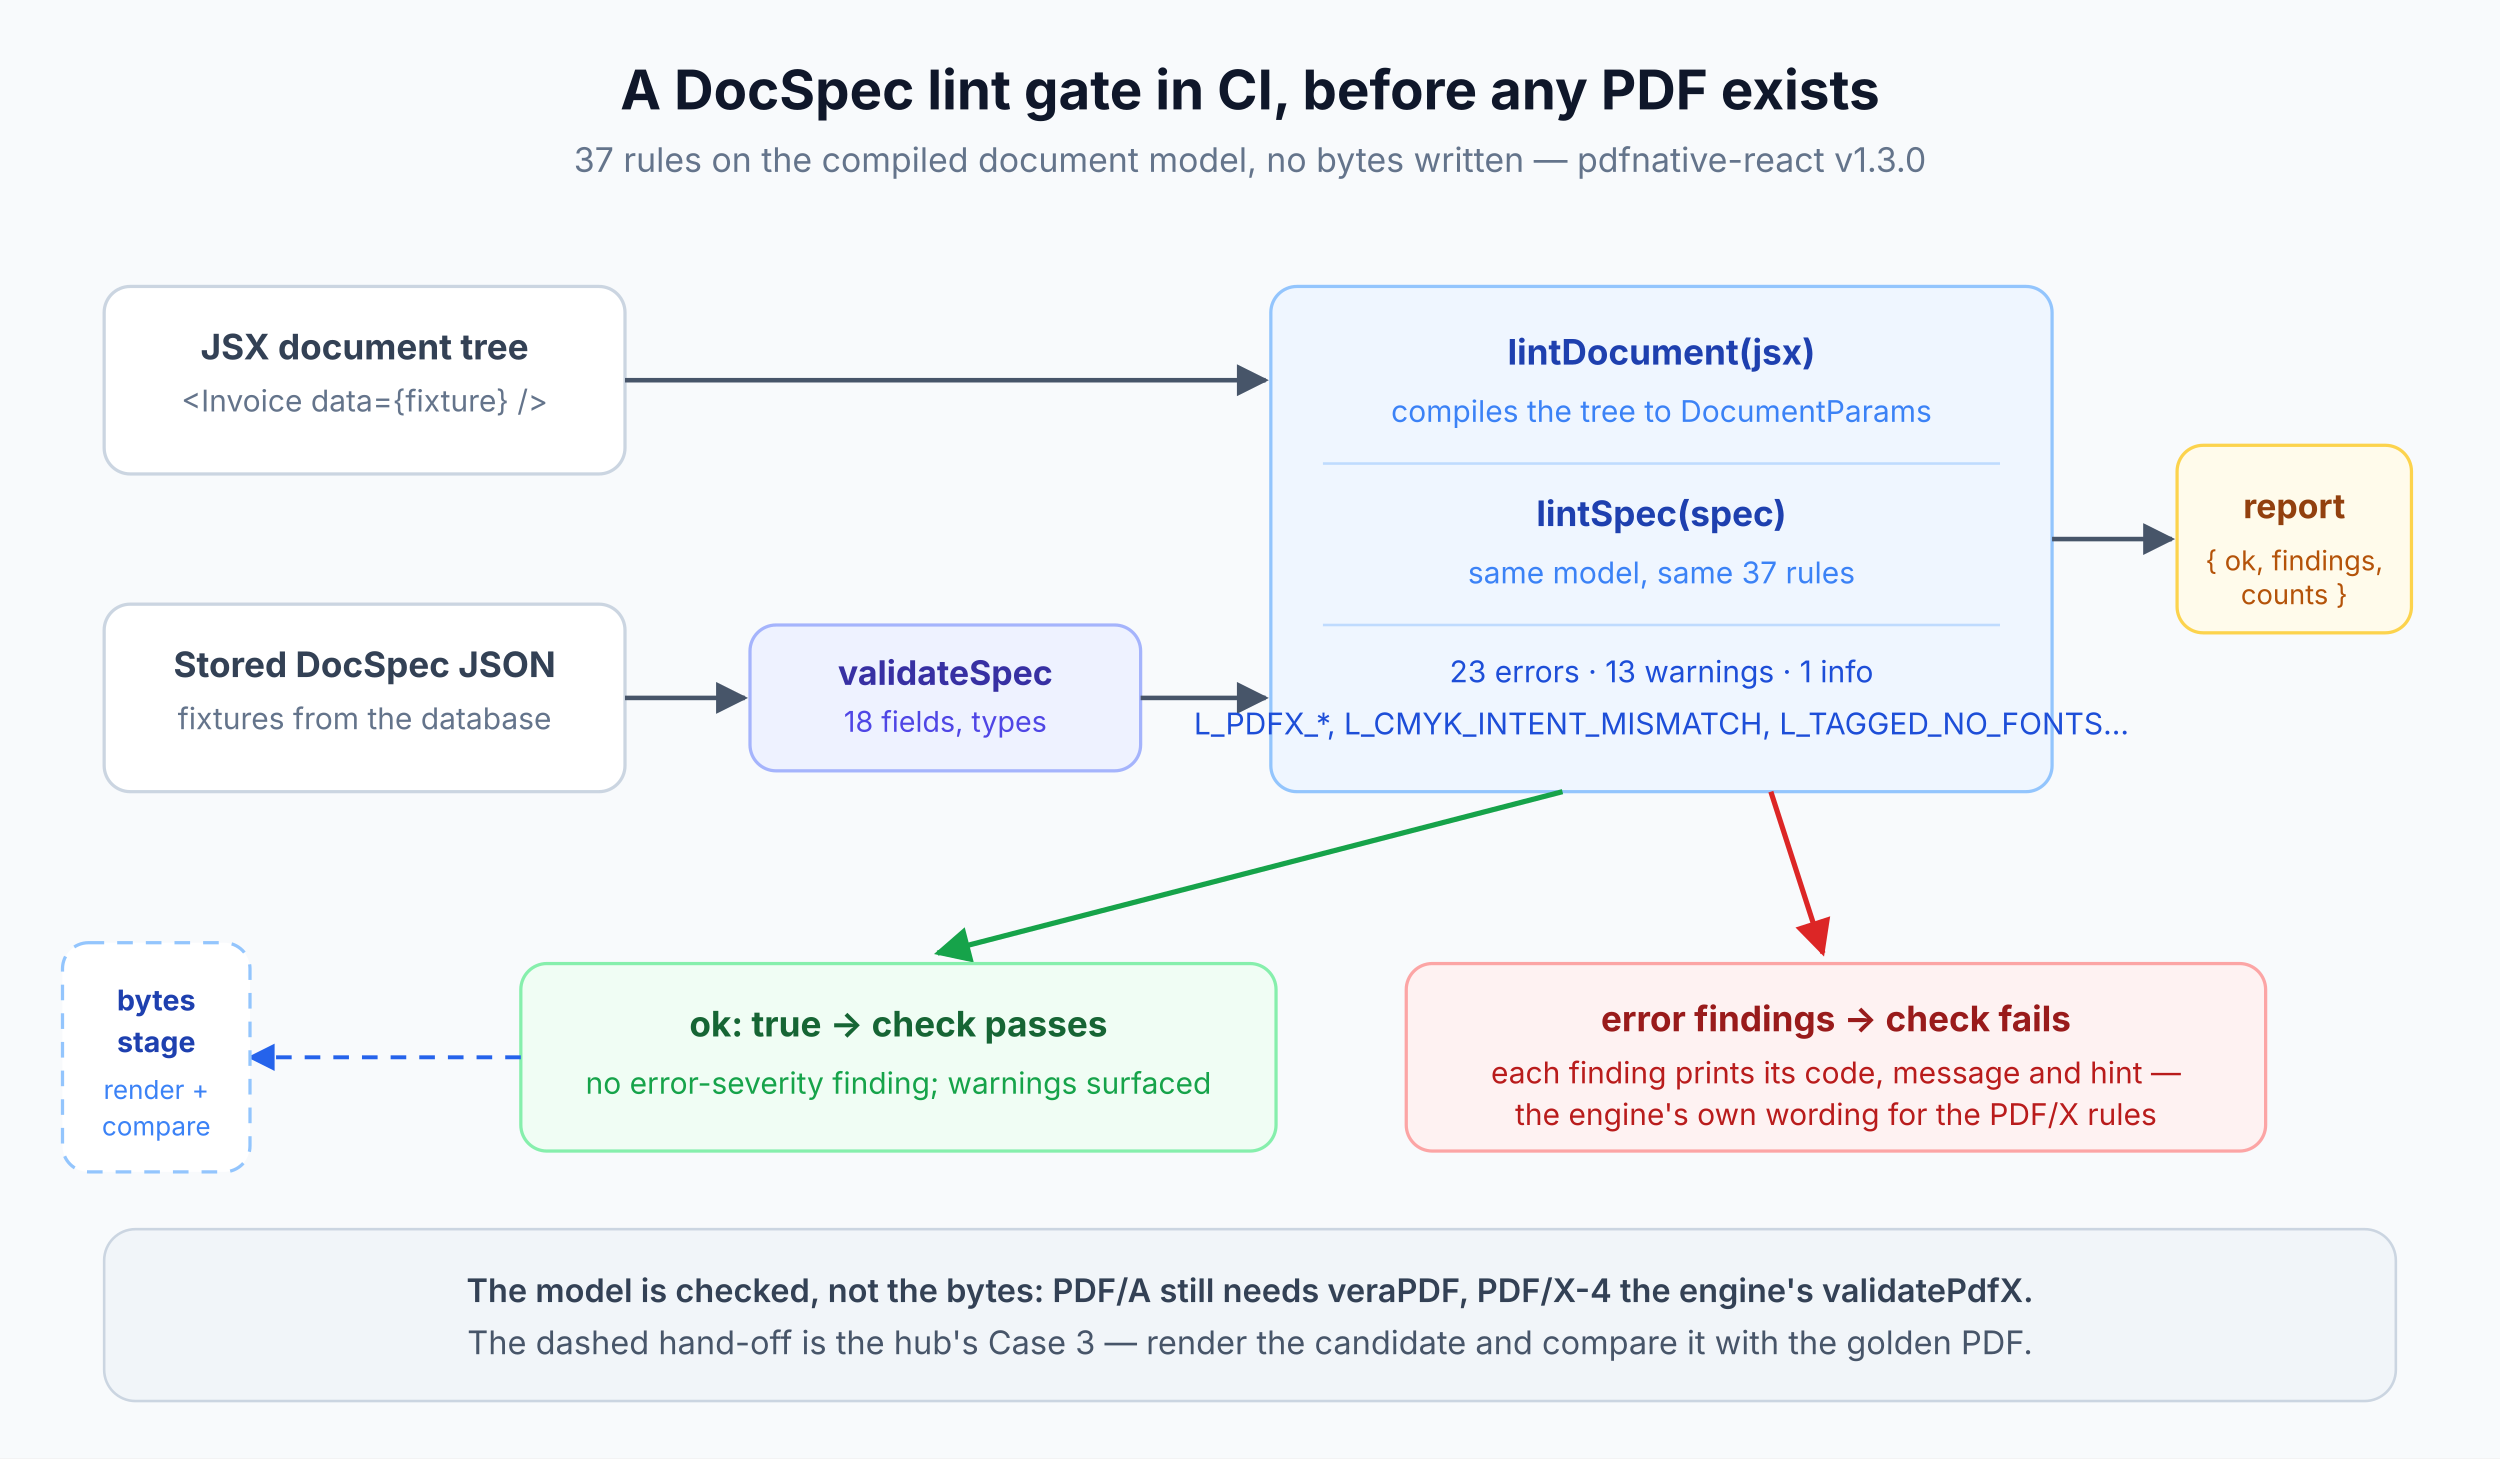
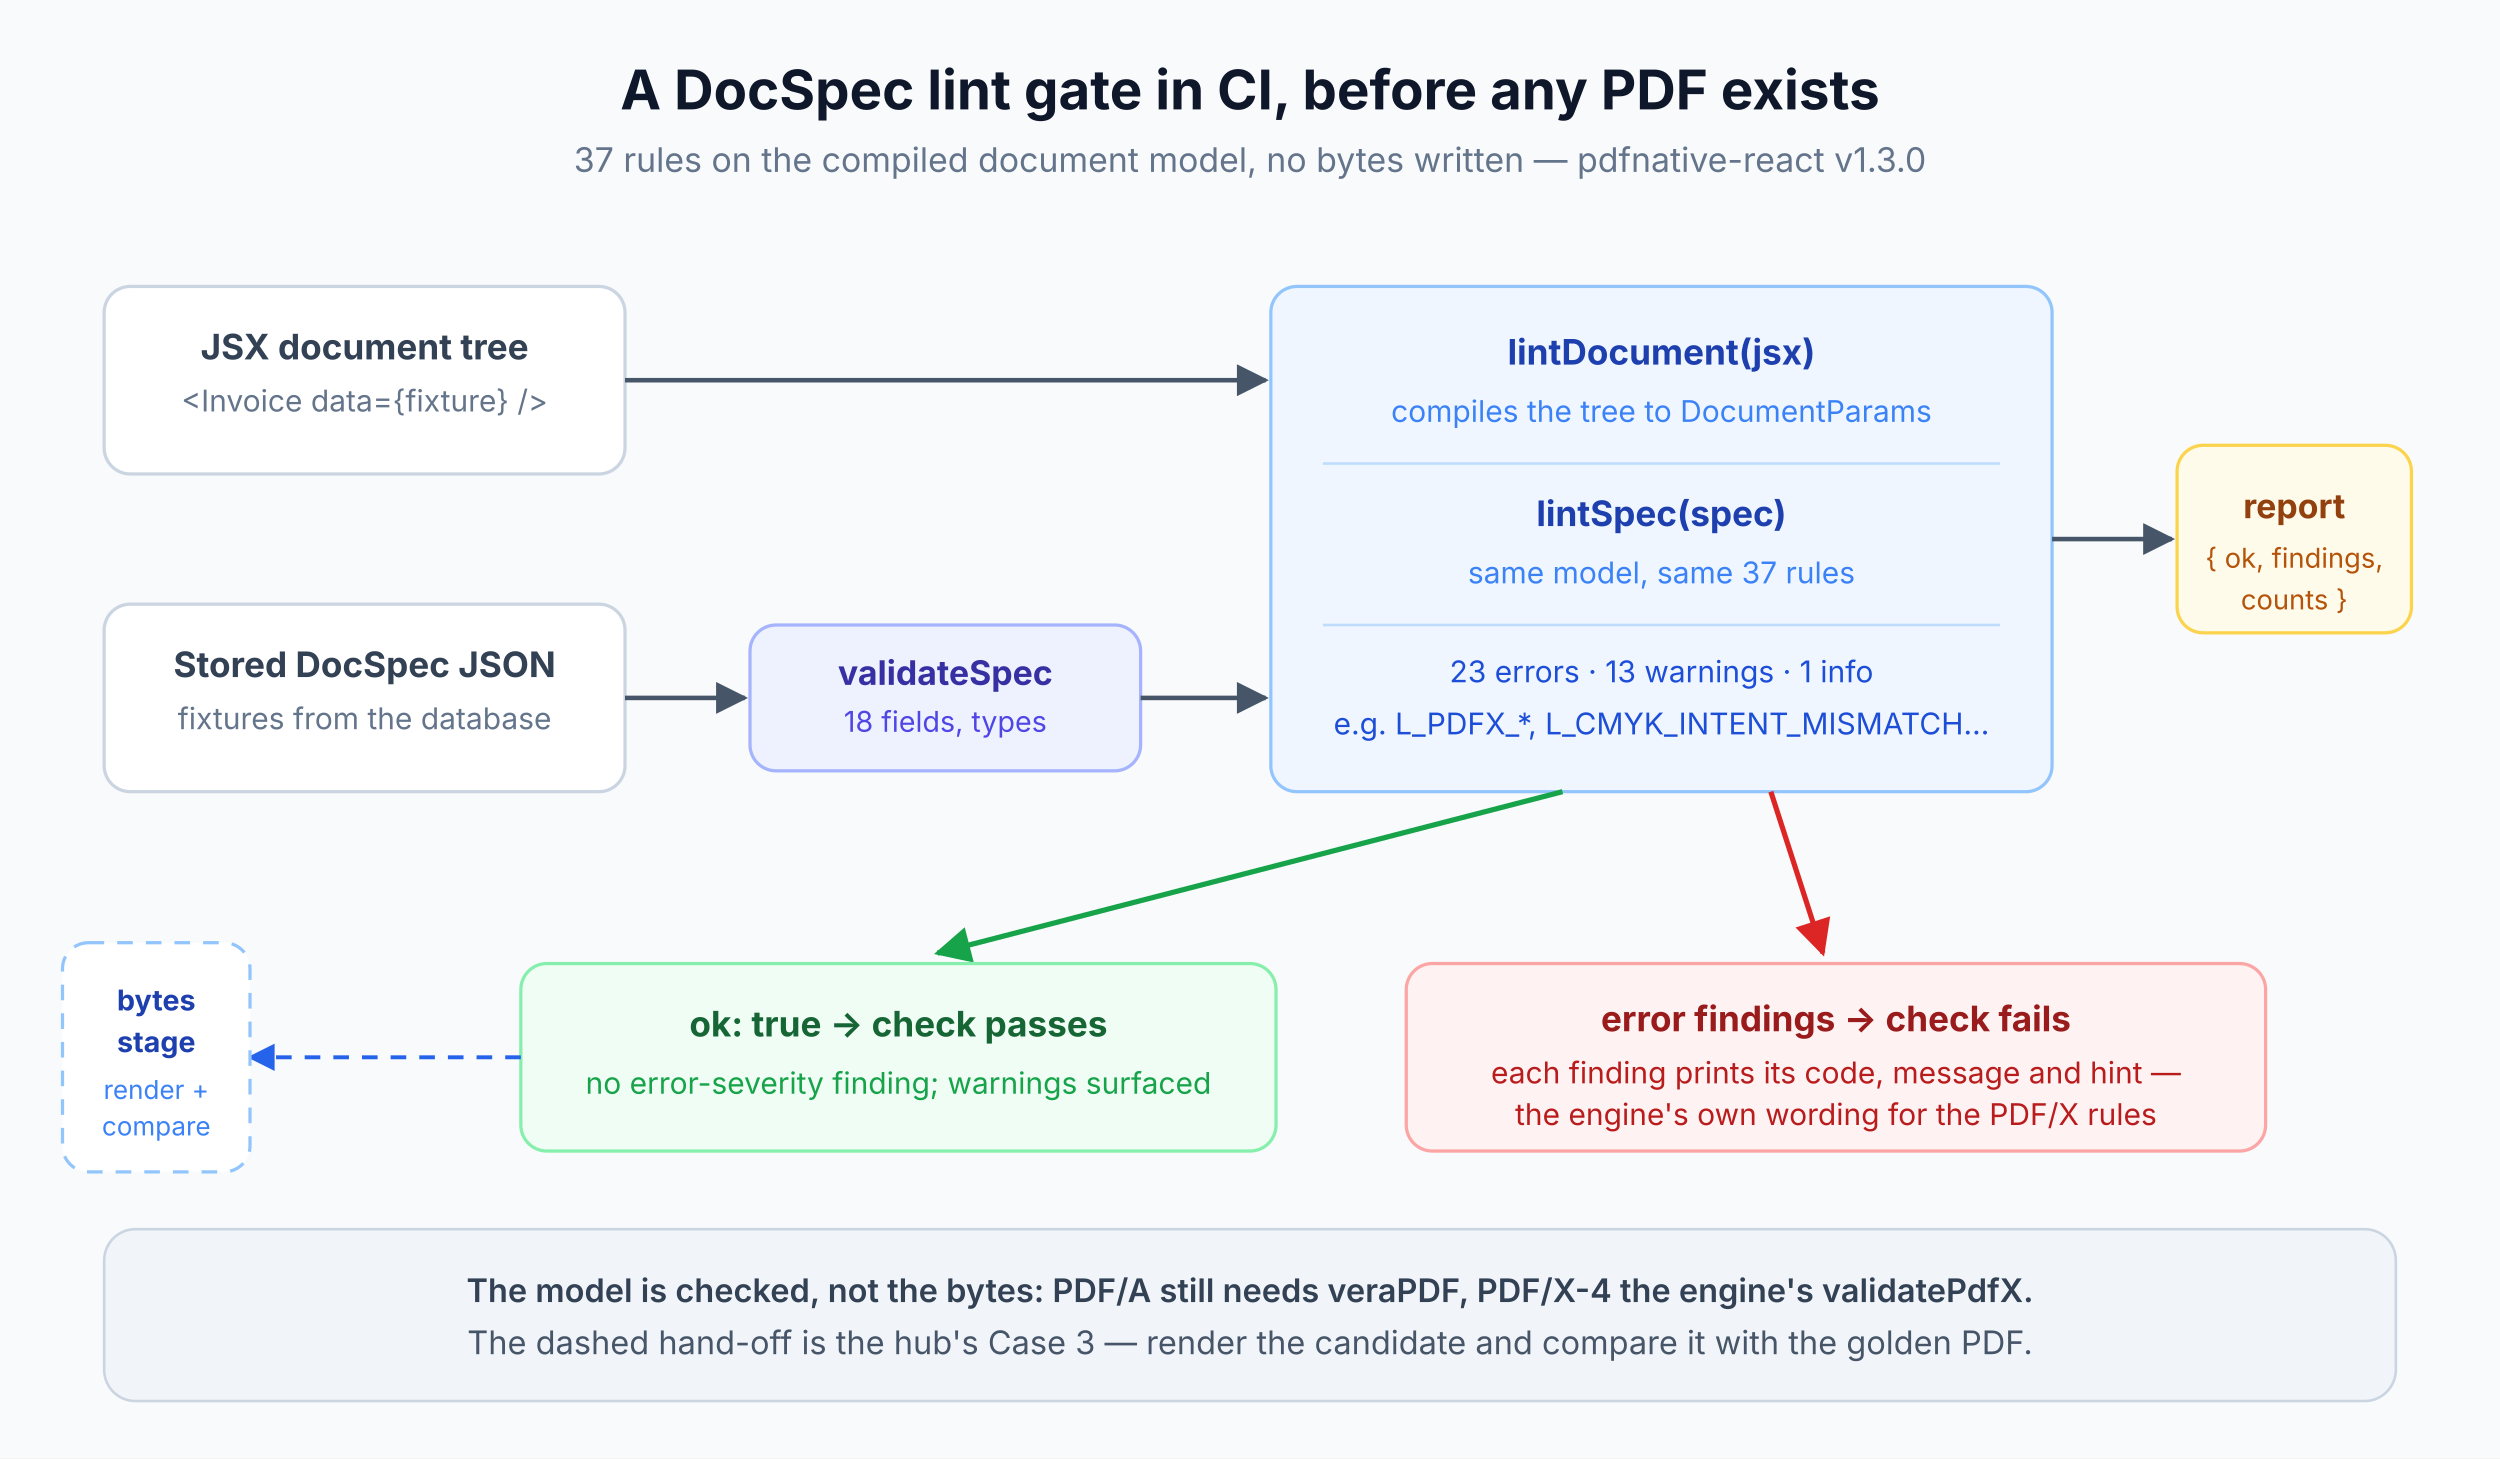
<svg xmlns="http://www.w3.org/2000/svg" viewBox="0 0 960 560" role="img" aria-labelledby="uclg-title uclg-desc" font-family="Inter,-apple-system,BlinkMacSystemFont,'Segoe UI',Roboto,'Helvetica Neue',Arial,sans-serif">
  <defs>
    <marker id="uclg-ah" viewBox="0 0 10 10" refX="9" refY="5" markerWidth="7" markerHeight="7" orient="auto-start-reverse">
      <path d="M0,0 L10,5 L0,10 z" fill="#475569" />
    </marker>
    <marker id="uclg-ah-green" viewBox="0 0 10 10" refX="9" refY="5" markerWidth="7" markerHeight="7" orient="auto-start-reverse">
      <path d="M0,0 L10,5 L0,10 z" fill="#16A34A" />
    </marker>
    <marker id="uclg-ah-red" viewBox="0 0 10 10" refX="9" refY="5" markerWidth="7" markerHeight="7" orient="auto-start-reverse">
      <path d="M0,0 L10,5 L0,10 z" fill="#DC2626" />
    </marker>
    <marker id="uclg-ah-blue" viewBox="0 0 10 10" refX="9" refY="5" markerWidth="7" markerHeight="7" orient="auto-start-reverse">
      <path d="M0,0 L10,5 L0,10 z" fill="#2563EB" />
    </marker>
  </defs>
  <rect width="960" height="560" fill="#F8FAFC" />
  <text x="480" y="42" text-anchor="middle" font-size="21" font-weight="700" fill="#0F172A">A DocSpec lint gate in CI, before any PDF exists</text>
  <text x="480" y="66" text-anchor="middle" font-size="13" fill="#64748B">37 rules on the compiled document model, no bytes written — pdfnative-react v1.3.0</text>
  <rect x="40" y="110" width="200" height="72" rx="10" fill="#FFFFFF" stroke="#CBD5E1" stroke-width="1.25" />
  <text x="140" y="138" text-anchor="middle" font-size="13.5" font-weight="700" fill="#334155">JSX document tree</text>
  <text x="140" y="158" text-anchor="middle" font-size="11.5" fill="#64748B">&lt;Invoice data={fixture} /&gt;</text>
  <rect x="40" y="232" width="200" height="72" rx="10" fill="#FFFFFF" stroke="#CBD5E1" stroke-width="1.25" />
  <text x="140" y="260" text-anchor="middle" font-size="13.5" font-weight="700" fill="#334155">Stored DocSpec JSON</text>
  <text x="140" y="280" text-anchor="middle" font-size="11.5" fill="#64748B">fixtures from the database</text>
  <line x1="240" y1="268" x2="286" y2="268" stroke="#475569" stroke-width="1.75" marker-end="url(#uclg-ah)" />
  <rect x="288" y="240" width="150" height="56" rx="10" fill="#EEF2FF" stroke="#A5B4FC" stroke-width="1.25" />
  <text x="363" y="263" text-anchor="middle" font-size="13" font-weight="700" fill="#3730A3">validateSpec</text>
  <text x="363" y="281" text-anchor="middle" font-size="11" fill="#4F46E5">18 fields, types</text>
  <line x1="240" y1="146" x2="486" y2="146" stroke="#475569" stroke-width="1.75" marker-end="url(#uclg-ah)" />
  <line x1="438" y1="268" x2="486" y2="268" stroke="#475569" stroke-width="1.75" marker-end="url(#uclg-ah)" />
  <rect x="488" y="110" width="300" height="194" rx="10" fill="#EFF6FF" stroke="#93C5FD" stroke-width="1.25" />
  <text x="638" y="140" text-anchor="middle" font-size="13.5" font-weight="700" fill="#1E40AF">lintDocument(jsx)</text>
  <text x="638" y="162" text-anchor="middle" font-size="11.5" fill="#3B82F6">compiles the tree to DocumentParams</text>
  <line x1="508" y1="178" x2="768" y2="178" stroke="#BFDBFE" stroke-width="1" />
  <text x="638" y="202" text-anchor="middle" font-size="13.5" font-weight="700" fill="#1E40AF">lintSpec(spec)</text>
  <text x="638" y="224" text-anchor="middle" font-size="11.5" fill="#3B82F6">same model, same 37 rules</text>
  <line x1="508" y1="240" x2="768" y2="240" stroke="#BFDBFE" stroke-width="1" />
  <text x="638" y="262" text-anchor="middle" font-size="11.5" fill="#1D4ED8">23 errors · 13 warnings · 1 info</text>
-   <text x="638" y="282" text-anchor="middle" font-size="11.5" fill="#1D4ED8">L_PDFX_*, L_CMYK_INTENT_MISMATCH, L_TAGGED_NO_FONTS…</text>
+   <text x="638" y="282" text-anchor="middle" font-size="11.5" fill="#1D4ED8">e.g. L_PDFX_*, L_CMYK_INTENT_MISMATCH…</text>
  <line x1="788" y1="207" x2="834" y2="207" stroke="#475569" stroke-width="1.75" marker-end="url(#uclg-ah)" />
  <rect x="836" y="171" width="90" height="72" rx="10" fill="#FFFBEB" stroke="#FCD34D" stroke-width="1.25" />
  <text x="881" y="199" text-anchor="middle" font-size="13" font-weight="700" fill="#92400E">report</text>
-   <text x="881" y="219" text-anchor="middle" font-size="10.5" fill="#B45309">{ ok, findings,</text>
-   <text x="881" y="232" text-anchor="middle" font-size="10.5" fill="#B45309">counts }</text>
+   <text x="881" y="218" text-anchor="middle" font-size="10.5" fill="#B45309">{ ok, findings,</text>
+   <text x="881" y="234" text-anchor="middle" font-size="10.5" fill="#B45309">counts }</text>
  <line x1="600" y1="304" x2="360" y2="366" stroke="#16A34A" stroke-width="2" marker-end="url(#uclg-ah-green)" />
  <line x1="680" y1="304" x2="700" y2="366" stroke="#DC2626" stroke-width="2" marker-end="url(#uclg-ah-red)" />
  <rect x="200" y="370" width="290" height="72" rx="10" fill="#F0FDF4" stroke="#86EFAC" stroke-width="1.25" />
  <text x="345" y="398" text-anchor="middle" font-size="13.5" font-weight="700" fill="#166534">ok: true → check passes</text>
  <text x="345" y="420" text-anchor="middle" font-size="11.5" fill="#16A34A">no error-severity finding; warnings surfaced</text>
  <rect x="540" y="370" width="330" height="72" rx="10" fill="#FEF2F2" stroke="#FCA5A5" stroke-width="1.25" />
  <text x="705" y="396" text-anchor="middle" font-size="13.5" font-weight="700" fill="#991B1B">error findings → check fails</text>
  <text x="705" y="416" text-anchor="middle" font-size="11.5" fill="#B91C1C">each finding prints its code, message and hint —</text>
  <text x="705" y="432" text-anchor="middle" font-size="11.5" fill="#B91C1C">the engine's own wording for the PDF/X rules</text>
  <path d="M200 406 C 150 406, 120 406, 96 406" fill="none" stroke="#2563EB" stroke-width="1.5" stroke-dasharray="6 5" marker-end="url(#uclg-ah-blue)" />
  <rect x="24" y="362" width="72" height="88" rx="10" fill="#FFFFFF" stroke="#93C5FD" stroke-width="1.25" stroke-dasharray="6 5" />
  <text x="60" y="388" text-anchor="middle" font-size="11" font-weight="700" fill="#1E40AF">bytes</text>
  <text x="60" y="404" text-anchor="middle" font-size="11" font-weight="700" fill="#1E40AF">stage</text>
  <text x="60" y="422" text-anchor="middle" font-size="10" fill="#3B82F6">render +</text>
  <text x="60" y="436" text-anchor="middle" font-size="10" fill="#3B82F6">compare</text>
  <rect x="40" y="472" width="880" height="66" rx="12" fill="#F1F5F9" stroke="#CBD5E1" stroke-width="1" />
  <text x="480" y="500" text-anchor="middle" font-size="12.5" font-weight="600" fill="#334155">The model is checked, not the bytes: PDF/A still needs veraPDF, PDF/X-4 the engine's validatePdfX.</text>
  <text x="480" y="520" text-anchor="middle" font-size="12.5" fill="#475569">The dashed hand-off is the hub's Case 3 — render the candidate and compare it with the golden PDF.</text>
</svg>
